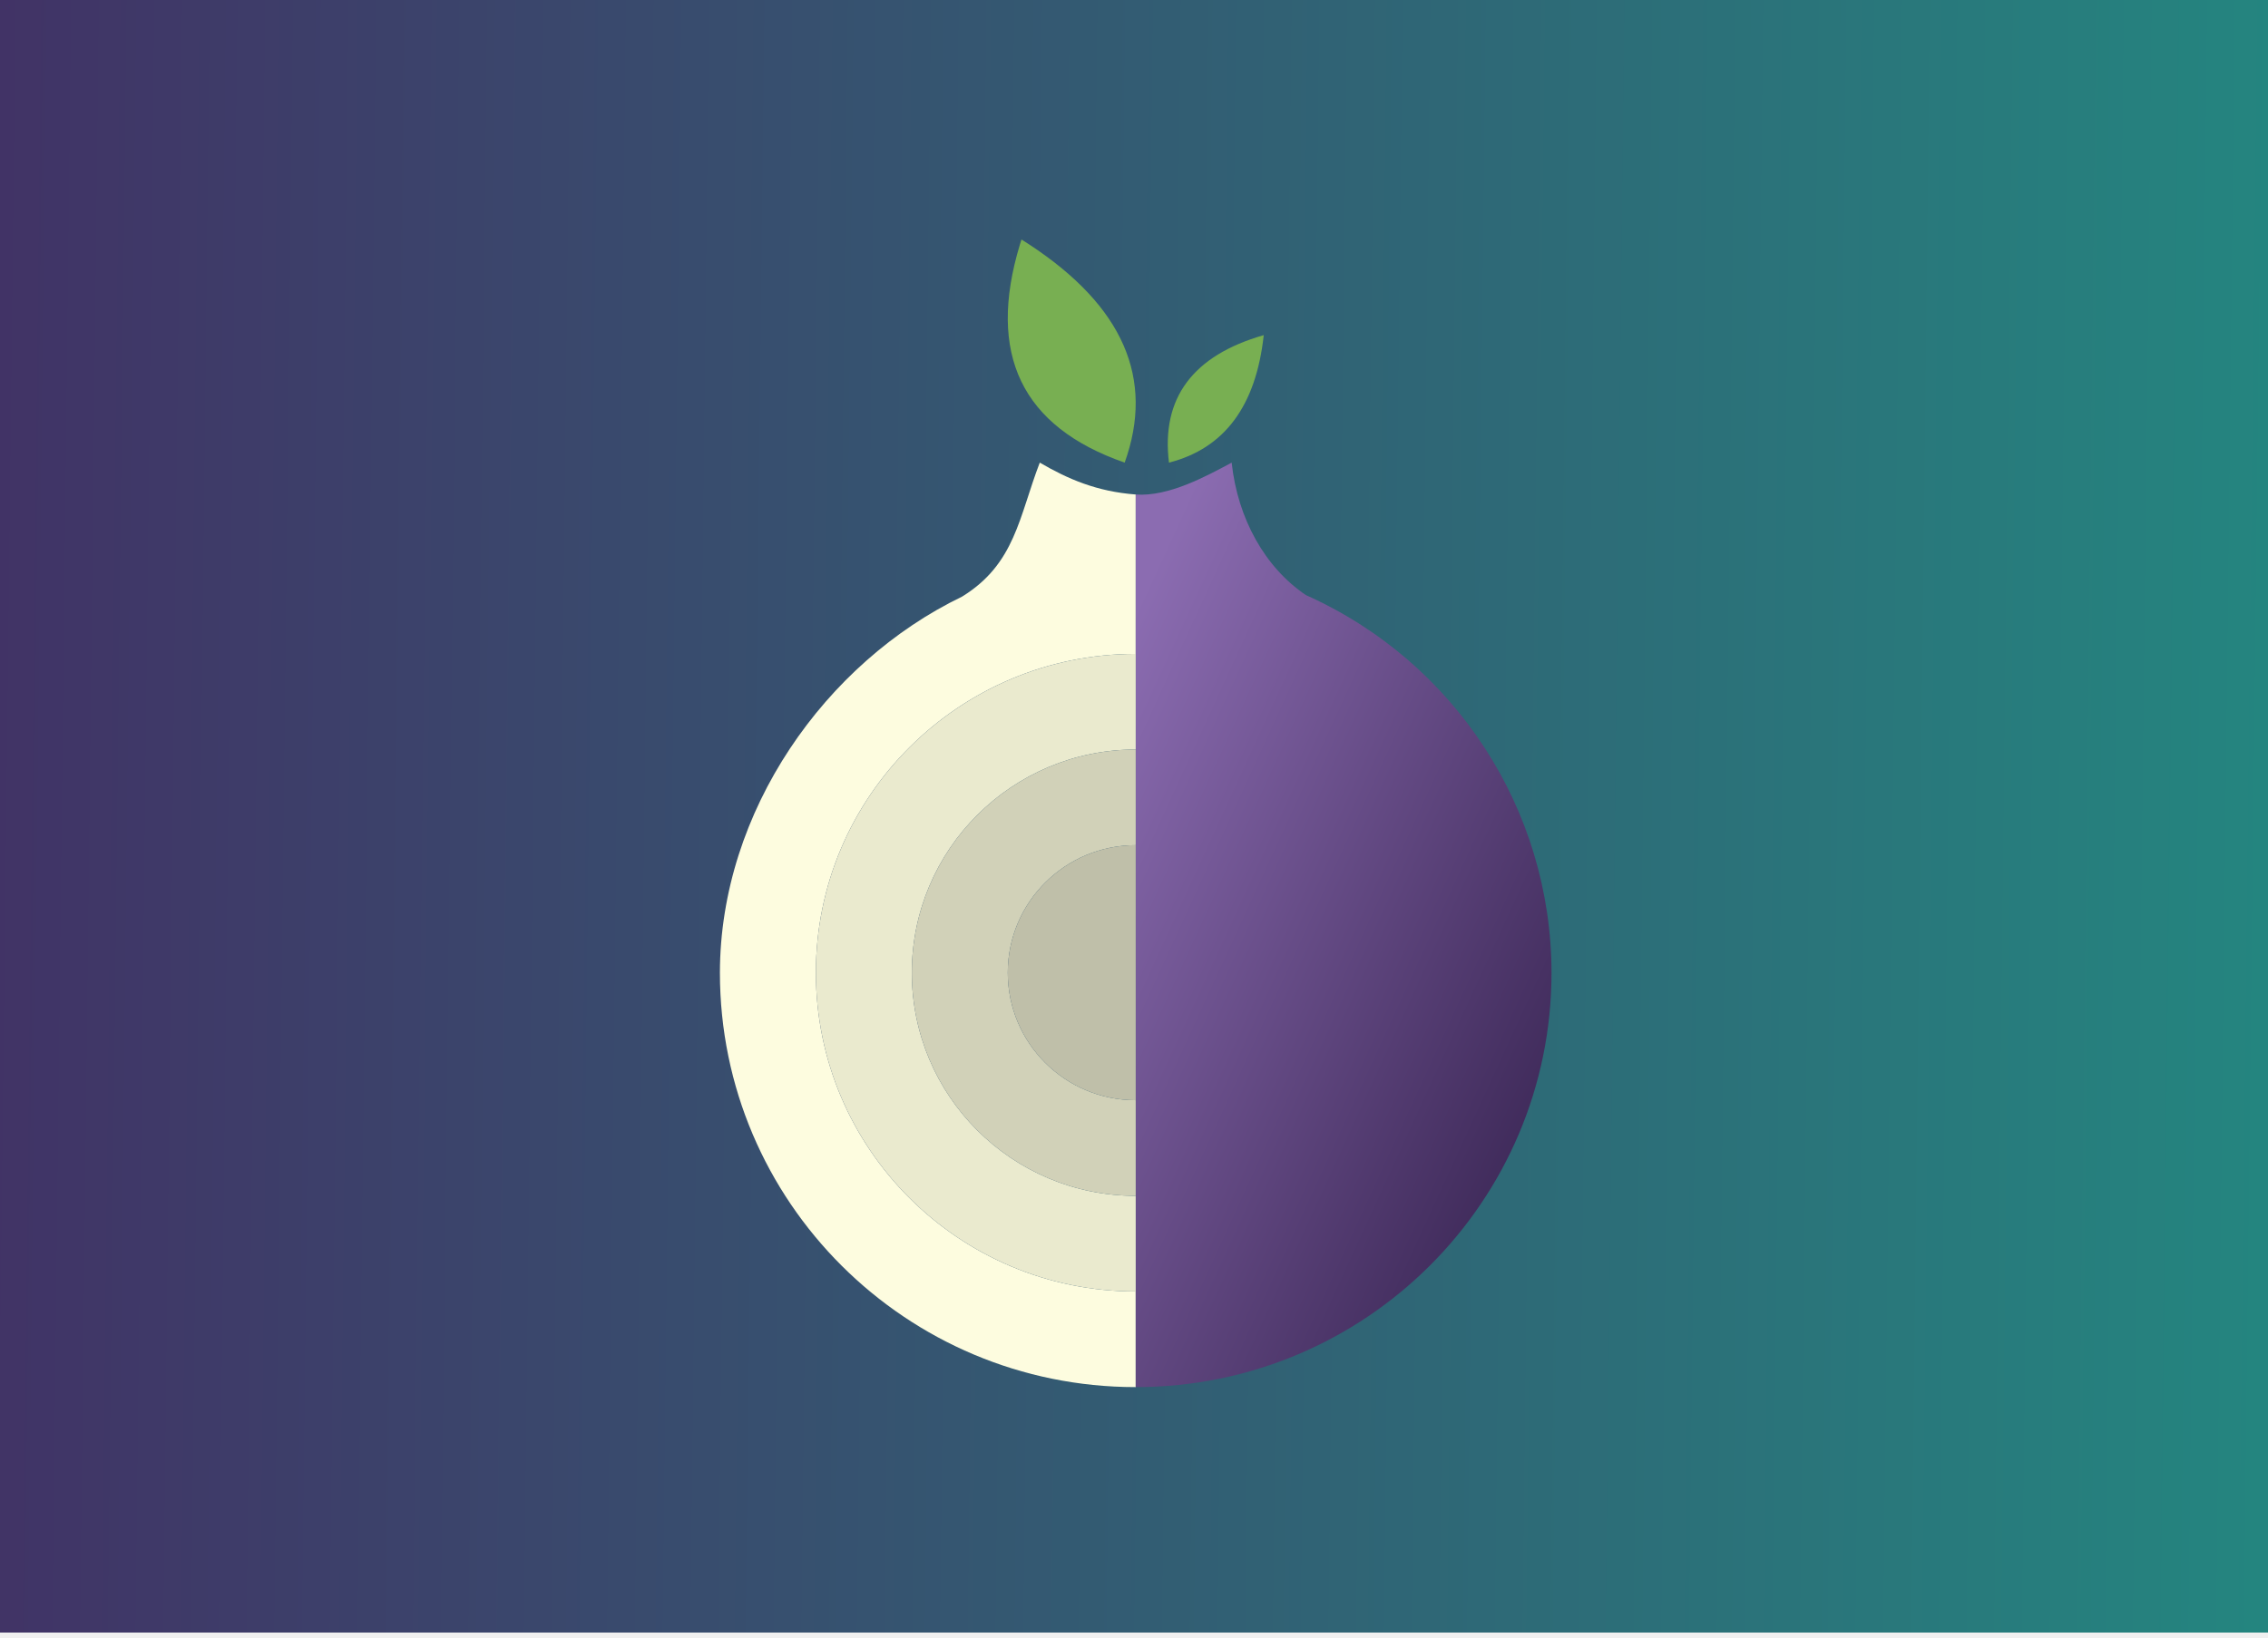
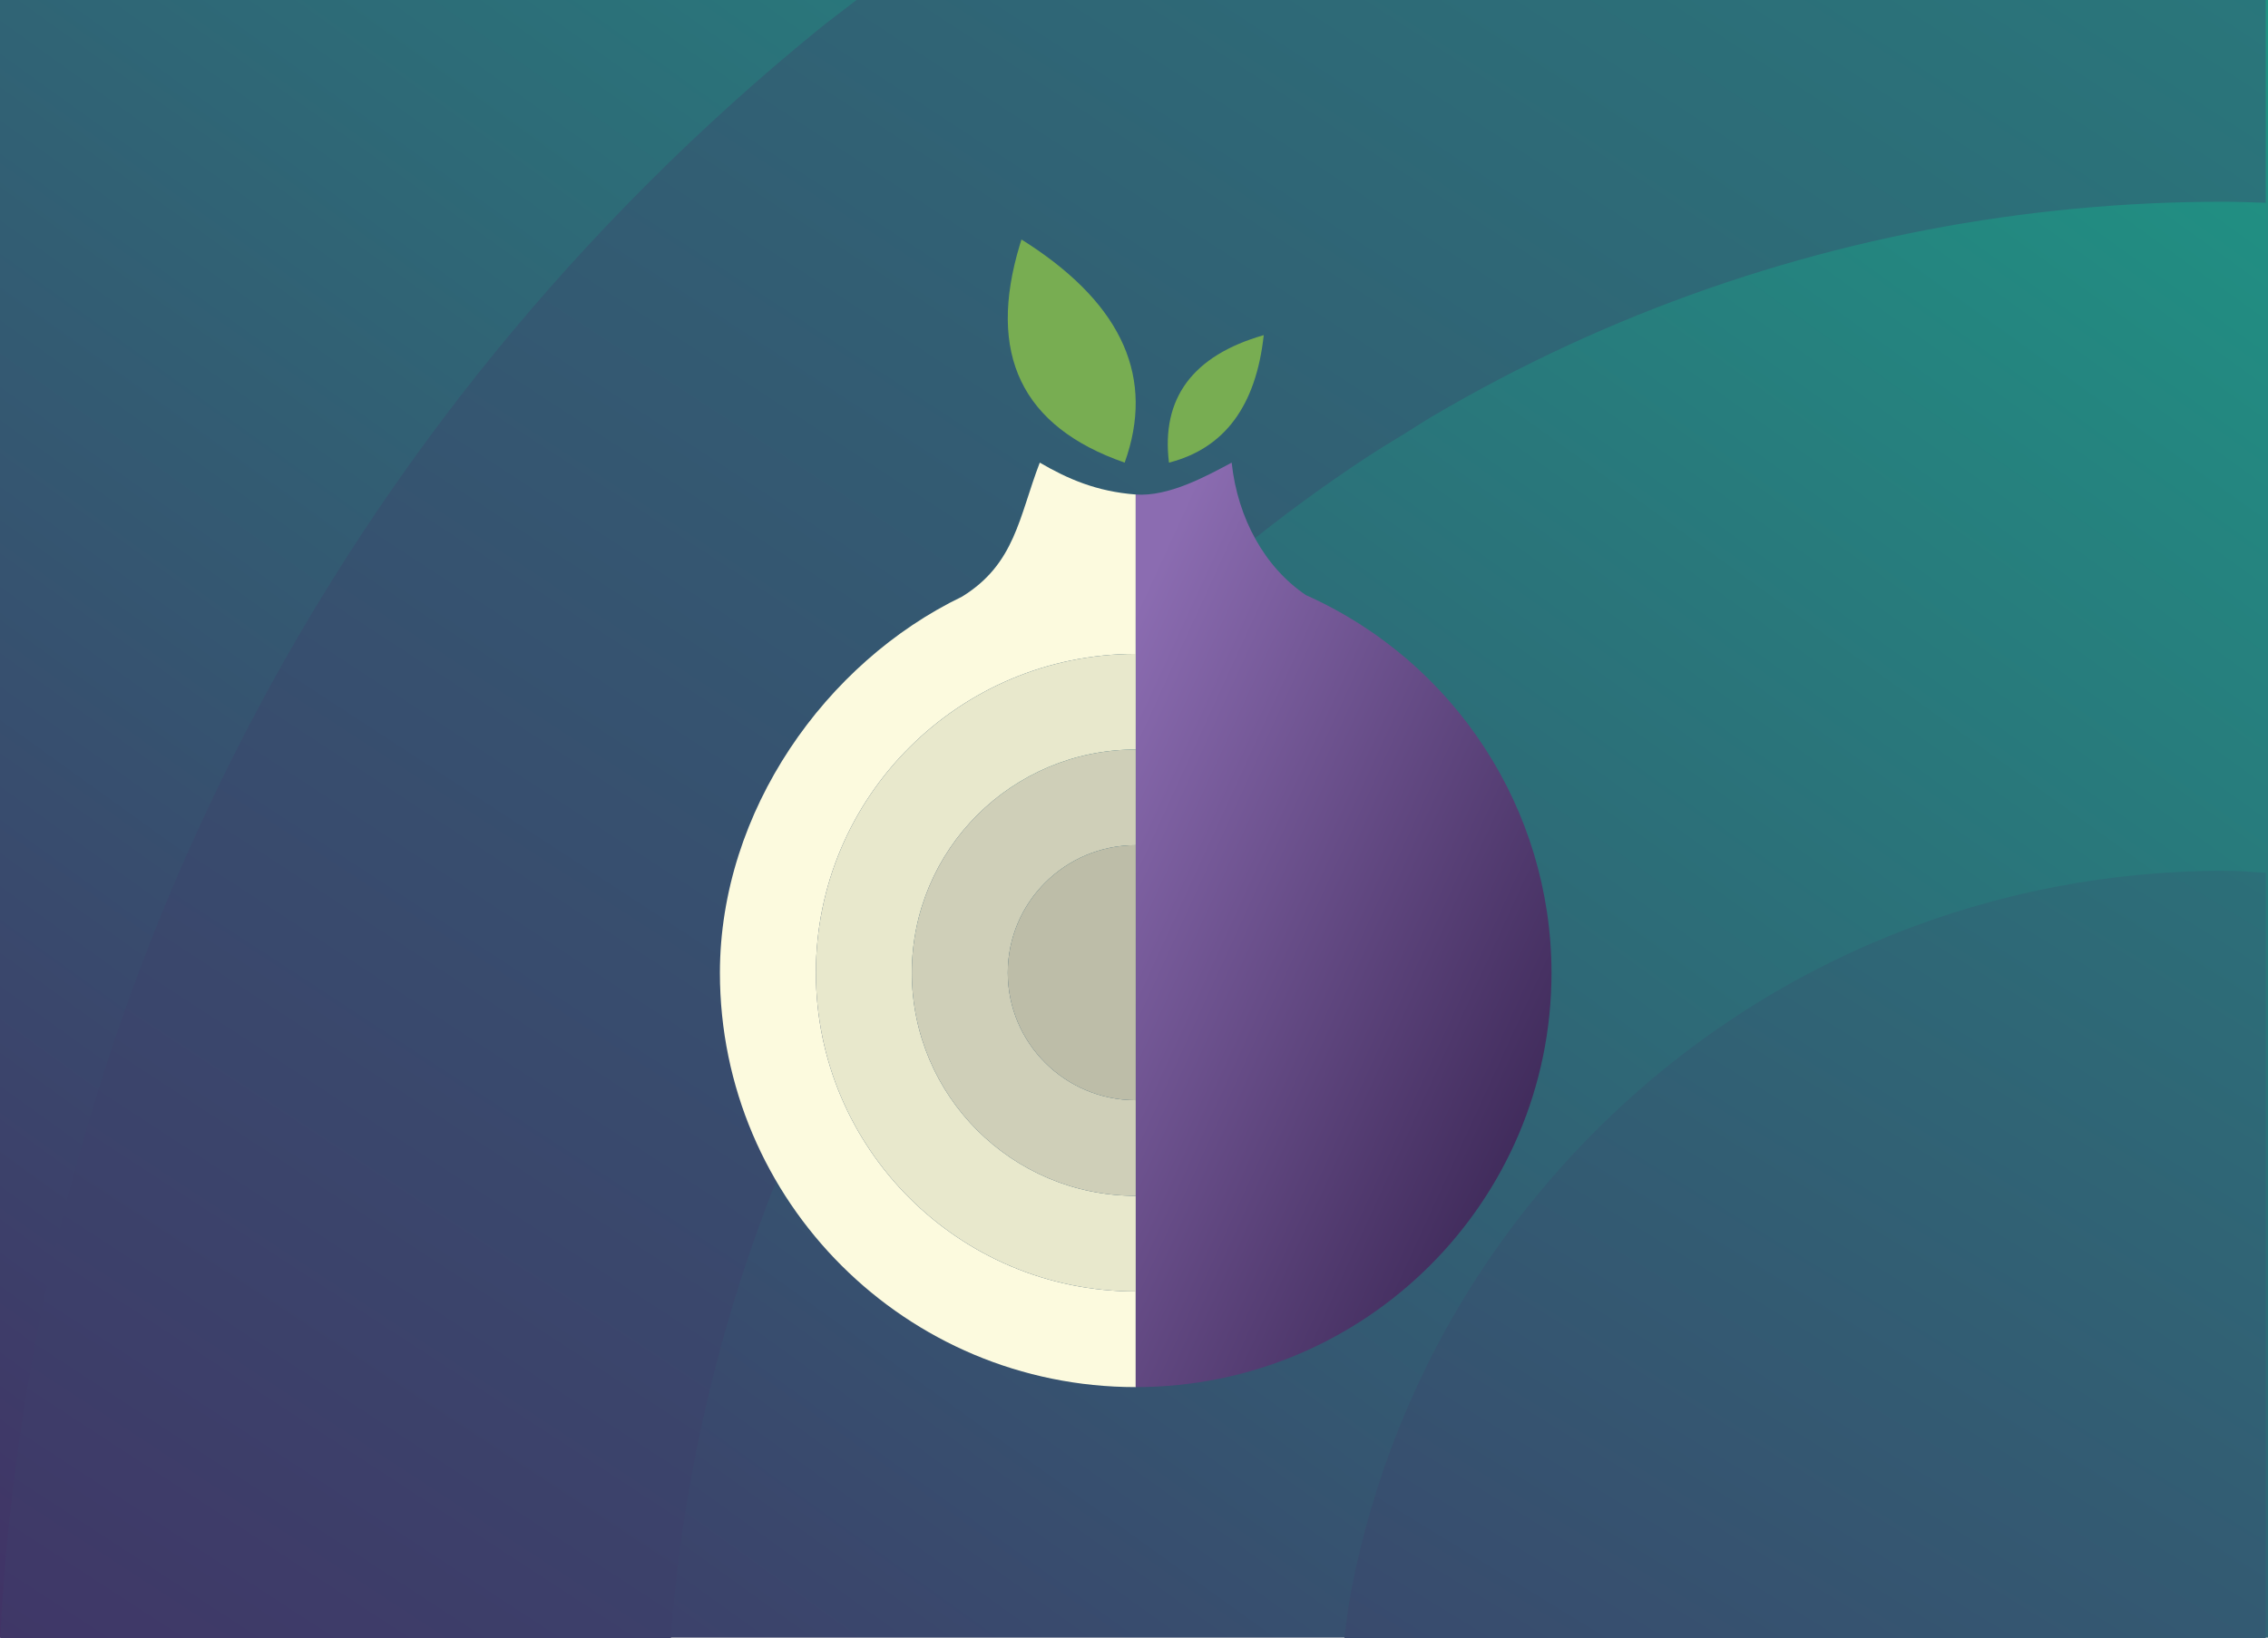
- <svg xmlns="http://www.w3.org/2000/svg" width="324px" height="234px" viewBox="0 0 324 234" version="1.1">
-   <defs>
+ <svg xmlns="http://www.w3.org/2000/svg" xmlns:xlink="http://www.w3.org/1999/xlink" width="324px" height="234px" viewBox="0 0 324 234" version="1.1" id="svg38">
+   <defs id="defs15">
    <clipPath id="clip1">
-       <path d="M 0 0 L 324 0 L 324 233.281 L 0 233.281 Z M 0 0 " />
+       <path d="M 0 0 L 324 0 L 324 233.281 L 0 233.281 Z M 0 0 " id="path2" />
    </clipPath>
-     <linearGradient id="linear0" gradientUnits="userSpaceOnUse" x1="0" y1="0.5" x2="1.197" y2="0.51" gradientTransform="matrix(327.8916,0,0,236.3131,-1.701,-1.94342)">
-       <stop offset="0" style="stop-color:rgb(25.49%,20%,40%);stop-opacity:1;" />
-       <stop offset="0.983" style="stop-color:rgb(12.157%,58.039%,51.765%);stop-opacity:1;" />
+     <linearGradient id="linear0" gradientUnits="userSpaceOnUse" x1="0.005" y1="0.998" x2="1" y2="-8.0069112e-06" gradientTransform="matrix(327.8916,0,0,236.3131,-1.701,-1.94342)">
+       <stop offset="0" style="stop-color:rgb(25.49%,20%,40%);stop-opacity:1;" id="stop5" />
+       <stop offset="0.983" style="stop-color:rgb(12.157%,58.039%,51.765%);stop-opacity:1;" id="stop7" />
    </linearGradient>
    <linearGradient id="linear1" gradientUnits="userSpaceOnUse" x1="1.035" y1="0.779" x2="0.221" y2="-0.056" gradientTransform="matrix(59.4,0,0,132.1005,162.2448,66.105)">
-       <stop offset="0" style="stop-color:rgb(22.353%,14.51%,32.549%);stop-opacity:1;" />
-       <stop offset="1" style="stop-color:rgb(54.51%,42.353%,69.412%);stop-opacity:1;" />
+       <stop offset="0" style="stop-color:rgb(22.353%,14.51%,32.549%);stop-opacity:1;" id="stop10" />
+       <stop offset="1" style="stop-color:rgb(54.51%,42.353%,69.412%);stop-opacity:1;" id="stop12" />
    </linearGradient>
+     <linearGradient xlink:href="#linear0-3" id="linearGradient881" gradientUnits="userSpaceOnUse" gradientTransform="matrix(327.8916,0,0,237.0411,-2.02522,-1.949134)" x1="0.006" y1="0.998" x2="1.061" y2="-0.244" />
+     <linearGradient id="linear0-3" gradientUnits="userSpaceOnUse" x1="0" y1="0.5" x2="1.197" y2="0.51" gradientTransform="matrix(327.8916,0,0,237.0411,-1.701,-1.949402)">
+       <stop offset="0" style="stop-color:rgb(25.49%,20%,40%);stop-opacity:1;" id="stop5-6" />
+       <stop offset="0.983" style="stop-color:rgb(12.157%,58.039%,51.765%);stop-opacity:1;" id="stop7-7" />
+     </linearGradient>
+     <linearGradient xlink:href="#linear0-3" id="linearGradient883" gradientUnits="userSpaceOnUse" gradientTransform="matrix(327.8916,0,0,237.0411,-2.02522,-1.949134)" x1="-0.139" y1="0.989" x2="1.323" y2="-0.627" />
  </defs>
  <g id="surface1">
-     <g clip-path="url(#clip1)" clip-rule="nonzero">
-       <rect x="0" y="0" width="324" height="234" style="fill:url(#linear0);stroke:none;" />
-       <path style="fill:none;stroke-width:1.022;stroke-linecap:butt;stroke-linejoin:miter;stroke:rgb(100%,100%,100%);stroke-opacity:1;stroke-miterlimit:2;" d="M -0.944 -1.084 L 181.217 -1.084 L 181.217 130.607 L -0.944 130.607 Z M -0.944 -1.084 " transform="matrix(1.8,0,0,1.794479,0,0)" />
+     <g clip-path="url(#clip1)" id="g21" transform="matrix(1,0,0,1.003081,0,5.234375e-6)" style="clip-rule:nonzero">
+       <rect x="0" y="0" width="324" height="234" style="fill:url(#linear0);stroke:none" id="rect17" />
+       <path style="fill:none;stroke:#ffffff;stroke-width:1.022;stroke-linecap:butt;stroke-linejoin:miter;stroke-miterlimit:2;stroke-opacity:1" d="M -0.944,-1.084 H 181.217 V 130.607 H -0.944 Z m 0,0" transform="scale(1.8,1.794479)" id="path19" />
+       <rect style="opacity:0.705;fill:#dcdbc3;fill-opacity:1;fill-rule:evenodd;stroke:none;stroke-width:1.997;stroke-miterlimit:4;stroke-dasharray:none;stroke-opacity:1;paint-order:markers fill stroke" id="rect935" width="65.441" height="108.733" x="331.169" y="10.873" />
    </g>
-     <path style=" stroke:none;fill-rule:nonzero;fill:rgb(99.216%,98.824%,87.451%);fill-opacity:1;" d="M 148.539 66.105 C 145.566 73.832 145.039 80.578 137.434 85.254 C 117.938 94.66 102.875 115.879 102.844 138.988 C 102.844 171.695 129.438 198.207 162.246 198.207 L 162.246 184.539 C 137.008 184.539 116.555 164.148 116.555 138.988 C 116.555 113.832 137.008 93.438 162.246 93.438 L 162.246 70.66 C 156.691 70.238 152.559 68.453 148.539 66.105 Z M 148.539 66.105 " />
-     <path style=" stroke:none;fill-rule:nonzero;fill:url(#linear1);" d="M 175.953 66.105 C 172.375 68.023 166.941 71.008 162.246 70.66 L 162.246 198.207 C 195.051 198.207 221.645 171.695 221.645 138.988 C 221.617 115.691 207.887 94.578 186.566 85.039 C 180.715 81.102 176.809 74.105 175.953 66.105 " />
-     <path style=" stroke:none;fill-rule:nonzero;fill:rgb(47.059%,68.627%,32.157%);fill-opacity:1;" d="M 145.926 34.219 C 145.84 34.469 145.766 34.719 145.703 34.934 C 140.957 50.598 145.945 60.984 160.668 66.105 C 164.977 54.105 160.449 43.742 147.035 34.934 C 146.715 34.719 146.32 34.469 145.918 34.219 " />
-     <path style=" stroke:none;fill-rule:nonzero;fill:rgb(47.059%,68.627%,32.157%);fill-opacity:1;" d="M 166.996 66.105 C 165.859 56.906 170.387 50.797 180.535 47.887 C 179.43 58.012 174.926 64.074 166.996 66.105 Z M 166.996 66.105 " />
-     <path style=" stroke:none;fill-rule:nonzero;fill:rgb(91.765%,91.765%,80.784%);fill-opacity:1;" d="M 162.246 93.438 C 137.012 93.438 116.555 113.832 116.555 138.988 C 116.555 164.145 137.012 184.539 162.246 184.539 L 162.246 170.875 C 144.582 170.875 130.262 156.602 130.262 138.988 C 130.262 121.379 144.582 107.102 162.246 107.102 Z M 162.246 93.438 " />
-     <path style=" stroke:none;fill-rule:nonzero;fill:rgb(81.961%,81.961%,72.157%);fill-opacity:1;" d="M 162.246 107.102 C 144.582 107.102 130.262 121.379 130.262 138.988 C 130.262 156.602 144.582 170.875 162.246 170.875 L 162.246 157.211 C 152.152 157.211 143.969 149.055 143.969 138.988 C 143.969 128.926 152.152 120.77 162.246 120.77 Z M 162.246 107.102 " />
-     <path style=" stroke:none;fill-rule:nonzero;fill:rgb(74.902%,74.902%,66.275%);fill-opacity:1;" d="M 162.246 120.77 C 152.152 120.77 143.969 128.926 143.969 138.988 C 143.969 149.055 152.152 157.211 162.246 157.211 Z M 162.246 120.77 " />
+     <path id="path877" d="m 323.676,124.703 c -1.898,-0.087 -3.792,-0.278 -5.691,-0.281 -4.077,-0.007 -8.153,0.182 -12.215,0.564 -4.061,0.382 -8.108,0.957 -12.123,1.729 -4.015,0.771 -8.002,1.738 -11.941,2.898 -3.939,1.16 -7.833,2.513 -11.666,4.062 -3.833,1.549 -7.604,3.294 -11.301,5.232 -3.697,1.938 -7.318,4.071 -10.848,6.398 -3.53,2.327 -6.97,4.848 -10.303,7.564 -3.333,2.717 -6.56,5.628 -9.666,8.734 -3.107,3.107 -6.019,6.336 -8.736,9.67 -2.718,3.334 -5.24,6.774 -7.568,10.305 -2.328,3.531 -4.463,7.152 -6.402,10.85 -1.939,3.697 -3.683,7.471 -5.232,11.305 -1.55,3.834 -2.906,7.728 -4.066,11.668 -1.161,3.94 -2.127,7.925 -2.898,11.941 -0.47,2.444 -0.727,4.914 -1.053,7.377 h 131.711 z" style="clip-rule:nonzero;fill:url(#linearGradient881);stroke:none;stroke-width:1.002" />
+     <path id="path879" d="M 122.369,2.6023437e-4 C 120.483,1.468 118.562,2.871 116.701,4.387 c -4.166,3.396 -8.266,6.914 -12.295,10.553 -4.029,3.639 -7.987,7.399 -11.869,11.281 -3.882,3.882 -7.644,7.84 -11.283,11.869 -3.639,4.029 -7.155,8.129 -10.551,12.295 -3.396,4.166 -6.672,8.399 -9.824,12.693 -3.153,4.294 -6.182,8.65 -9.092,13.062 -2.909,4.412 -5.699,8.881 -8.365,13.402 -2.666,4.521 -5.21,9.096 -7.633,13.717 -2.423,4.621 -4.724,9.287 -6.904,13.998 -2.18,4.711 -4.239,9.464 -6.176,14.256 -1.937,4.791 -3.752,9.622 -5.445,14.484 -1.694,4.863 -3.266,9.759 -4.717,14.684 -1.451,4.924 -2.779,9.877 -3.986,14.854 -1.207,4.977 -2.293,9.977 -3.258,14.996 -0.964,5.019 -1.808,10.058 -2.529,15.111 -0.721,5.053 -1.321,10.12 -1.799,15.197 C 0.539,225.46 0.234,230.089 0,234.721 h 95.807 c 0.112,-1.521 0.177,-3.046 0.32,-4.564 0.035,-0.376 0.096,-0.749 0.133,-1.125 0.315,-3.176 0.674,-6.349 1.125,-9.512 0.505,-3.537 1.096,-7.064 1.771,-10.578 0.675,-3.514 1.434,-7.014 2.279,-10.498 0.845,-3.484 1.776,-6.951 2.791,-10.398 1.015,-3.447 2.117,-6.873 3.303,-10.277 1.186,-3.404 2.457,-6.784 3.812,-10.139 1.356,-3.354 2.796,-6.683 4.322,-9.98 1.526,-3.298 3.138,-6.566 4.834,-9.801 1.696,-3.235 3.477,-6.436 5.344,-9.602 1.867,-3.165 3.818,-6.294 5.855,-9.383 2.037,-3.089 4.16,-6.138 6.367,-9.145 2.207,-3.006 4.499,-5.97 6.877,-8.887 1.28,-1.57 2.648,-3.09 3.977,-4.633 1.14,-1.324 2.235,-2.674 3.412,-3.977 2.548,-2.821 5.182,-5.592 7.9,-8.311 2.718,-2.718 5.488,-5.349 8.309,-7.896 2.82,-2.547 5.689,-5.01 8.605,-7.387 2.916,-2.377 5.881,-4.67 8.887,-6.877 3.006,-2.207 6.054,-4.329 9.143,-6.365 1.902,-1.254 3.846,-2.414 5.777,-3.604 1.205,-0.742 2.389,-1.533 3.605,-2.25 3.165,-1.866 6.367,-3.648 9.602,-5.344 3.235,-1.696 6.501,-3.308 9.799,-4.834 3.298,-1.526 6.626,-2.966 9.98,-4.322 3.354,-1.356 6.735,-2.627 10.139,-3.812 3.404,-1.186 6.83,-2.285 10.277,-3.301 3.447,-1.015 6.915,-1.946 10.398,-2.791 3.484,-0.845 6.984,-1.606 10.498,-2.281 3.514,-0.675 7.041,-1.265 10.578,-1.77 3.537,-0.505 7.083,-0.925 10.637,-1.26 3.554,-0.335 7.116,-0.585 10.68,-0.75 3.564,-0.165 7.132,-0.244 10.699,-0.238 1.945,0.003 3.888,0.095 5.832,0.148 V 2.6023437e-4 Z" style="clip-rule:nonzero;fill:url(#linearGradient883);stroke:none;stroke-width:1.002" />
+   </g>
+   <g id="layer1">
+     <path style="stroke:none;fill-rule:nonzero;fill:rgb(99%, 98%, 87%);fill-opacity:1" d="M 148.539 66.105 C 145.566 73.832 145.039 80.578 137.434 85.254 C 117.938 94.66 102.875 115.879 102.844 138.988 C 102.844 171.695 129.438 198.207 162.246 198.207 L 162.246 184.539 C 137.008 184.539 116.555 164.148 116.555 138.988 C 116.555 113.832 137.008 93.438 162.246 93.438 L 162.246 70.66 C 156.691 70.238 152.559 68.453 148.539 66.105 Z M 148.539 66.105 " id="path23" />
+     <path style="stroke:none;fill-rule:nonzero;fill:url(#linear1)" d="M 175.953 66.105 C 172.375 68.023 166.941 71.008 162.246 70.66 L 162.246 198.207 C 195.051 198.207 221.645 171.695 221.645 138.988 C 221.617 115.691 207.887 94.578 186.566 85.039 C 180.715 81.102 176.809 74.105 175.953 66.105 " id="path25" />
+     <path style="stroke:none;fill-rule:nonzero;fill:rgb(47%, 68%, 32%);fill-opacity:1" d="M 145.926 34.219 C 145.84 34.469 145.766 34.719 145.703 34.934 C 140.957 50.598 145.945 60.984 160.668 66.105 C 164.977 54.105 160.449 43.742 147.035 34.934 C 146.715 34.719 146.32 34.469 145.918 34.219 " id="path27" />
+     <path style="stroke:none;fill-rule:nonzero;fill:rgb(47%, 68%, 32%);fill-opacity:1" d="M 166.996 66.105 C 165.859 56.906 170.387 50.797 180.535 47.887 C 179.43 58.012 174.926 64.074 166.996 66.105 Z M 166.996 66.105 " id="path29" />
+     <path style="stroke:none;fill-rule:nonzero;fill:rgb(91%, 91%, 80%);fill-opacity:1" d="M 162.246 93.438 C 137.012 93.438 116.555 113.832 116.555 138.988 C 116.555 164.145 137.012 184.539 162.246 184.539 L 162.246 170.875 C 144.582 170.875 130.262 156.602 130.262 138.988 C 130.262 121.379 144.582 107.102 162.246 107.102 Z M 162.246 93.438 " id="path31" />
+     <path style="stroke:none;fill-rule:nonzero;fill:rgb(81%, 81%, 72%);fill-opacity:1" d="M 162.246 107.102 C 144.582 107.102 130.262 121.379 130.262 138.988 C 130.262 156.602 144.582 170.875 162.246 170.875 L 162.246 157.211 C 152.152 157.211 143.969 149.055 143.969 138.988 C 143.969 128.926 152.152 120.77 162.246 120.77 Z M 162.246 107.102 " id="path33" />
+     <path style="stroke:none;fill-rule:nonzero;fill:rgb(74%, 74%, 66%);fill-opacity:1" d="M 162.246 120.77 C 152.152 120.77 143.969 128.926 143.969 138.988 C 143.969 149.055 152.152 157.211 162.246 157.211 Z M 162.246 120.77 " id="path35" />
  </g>
</svg>
